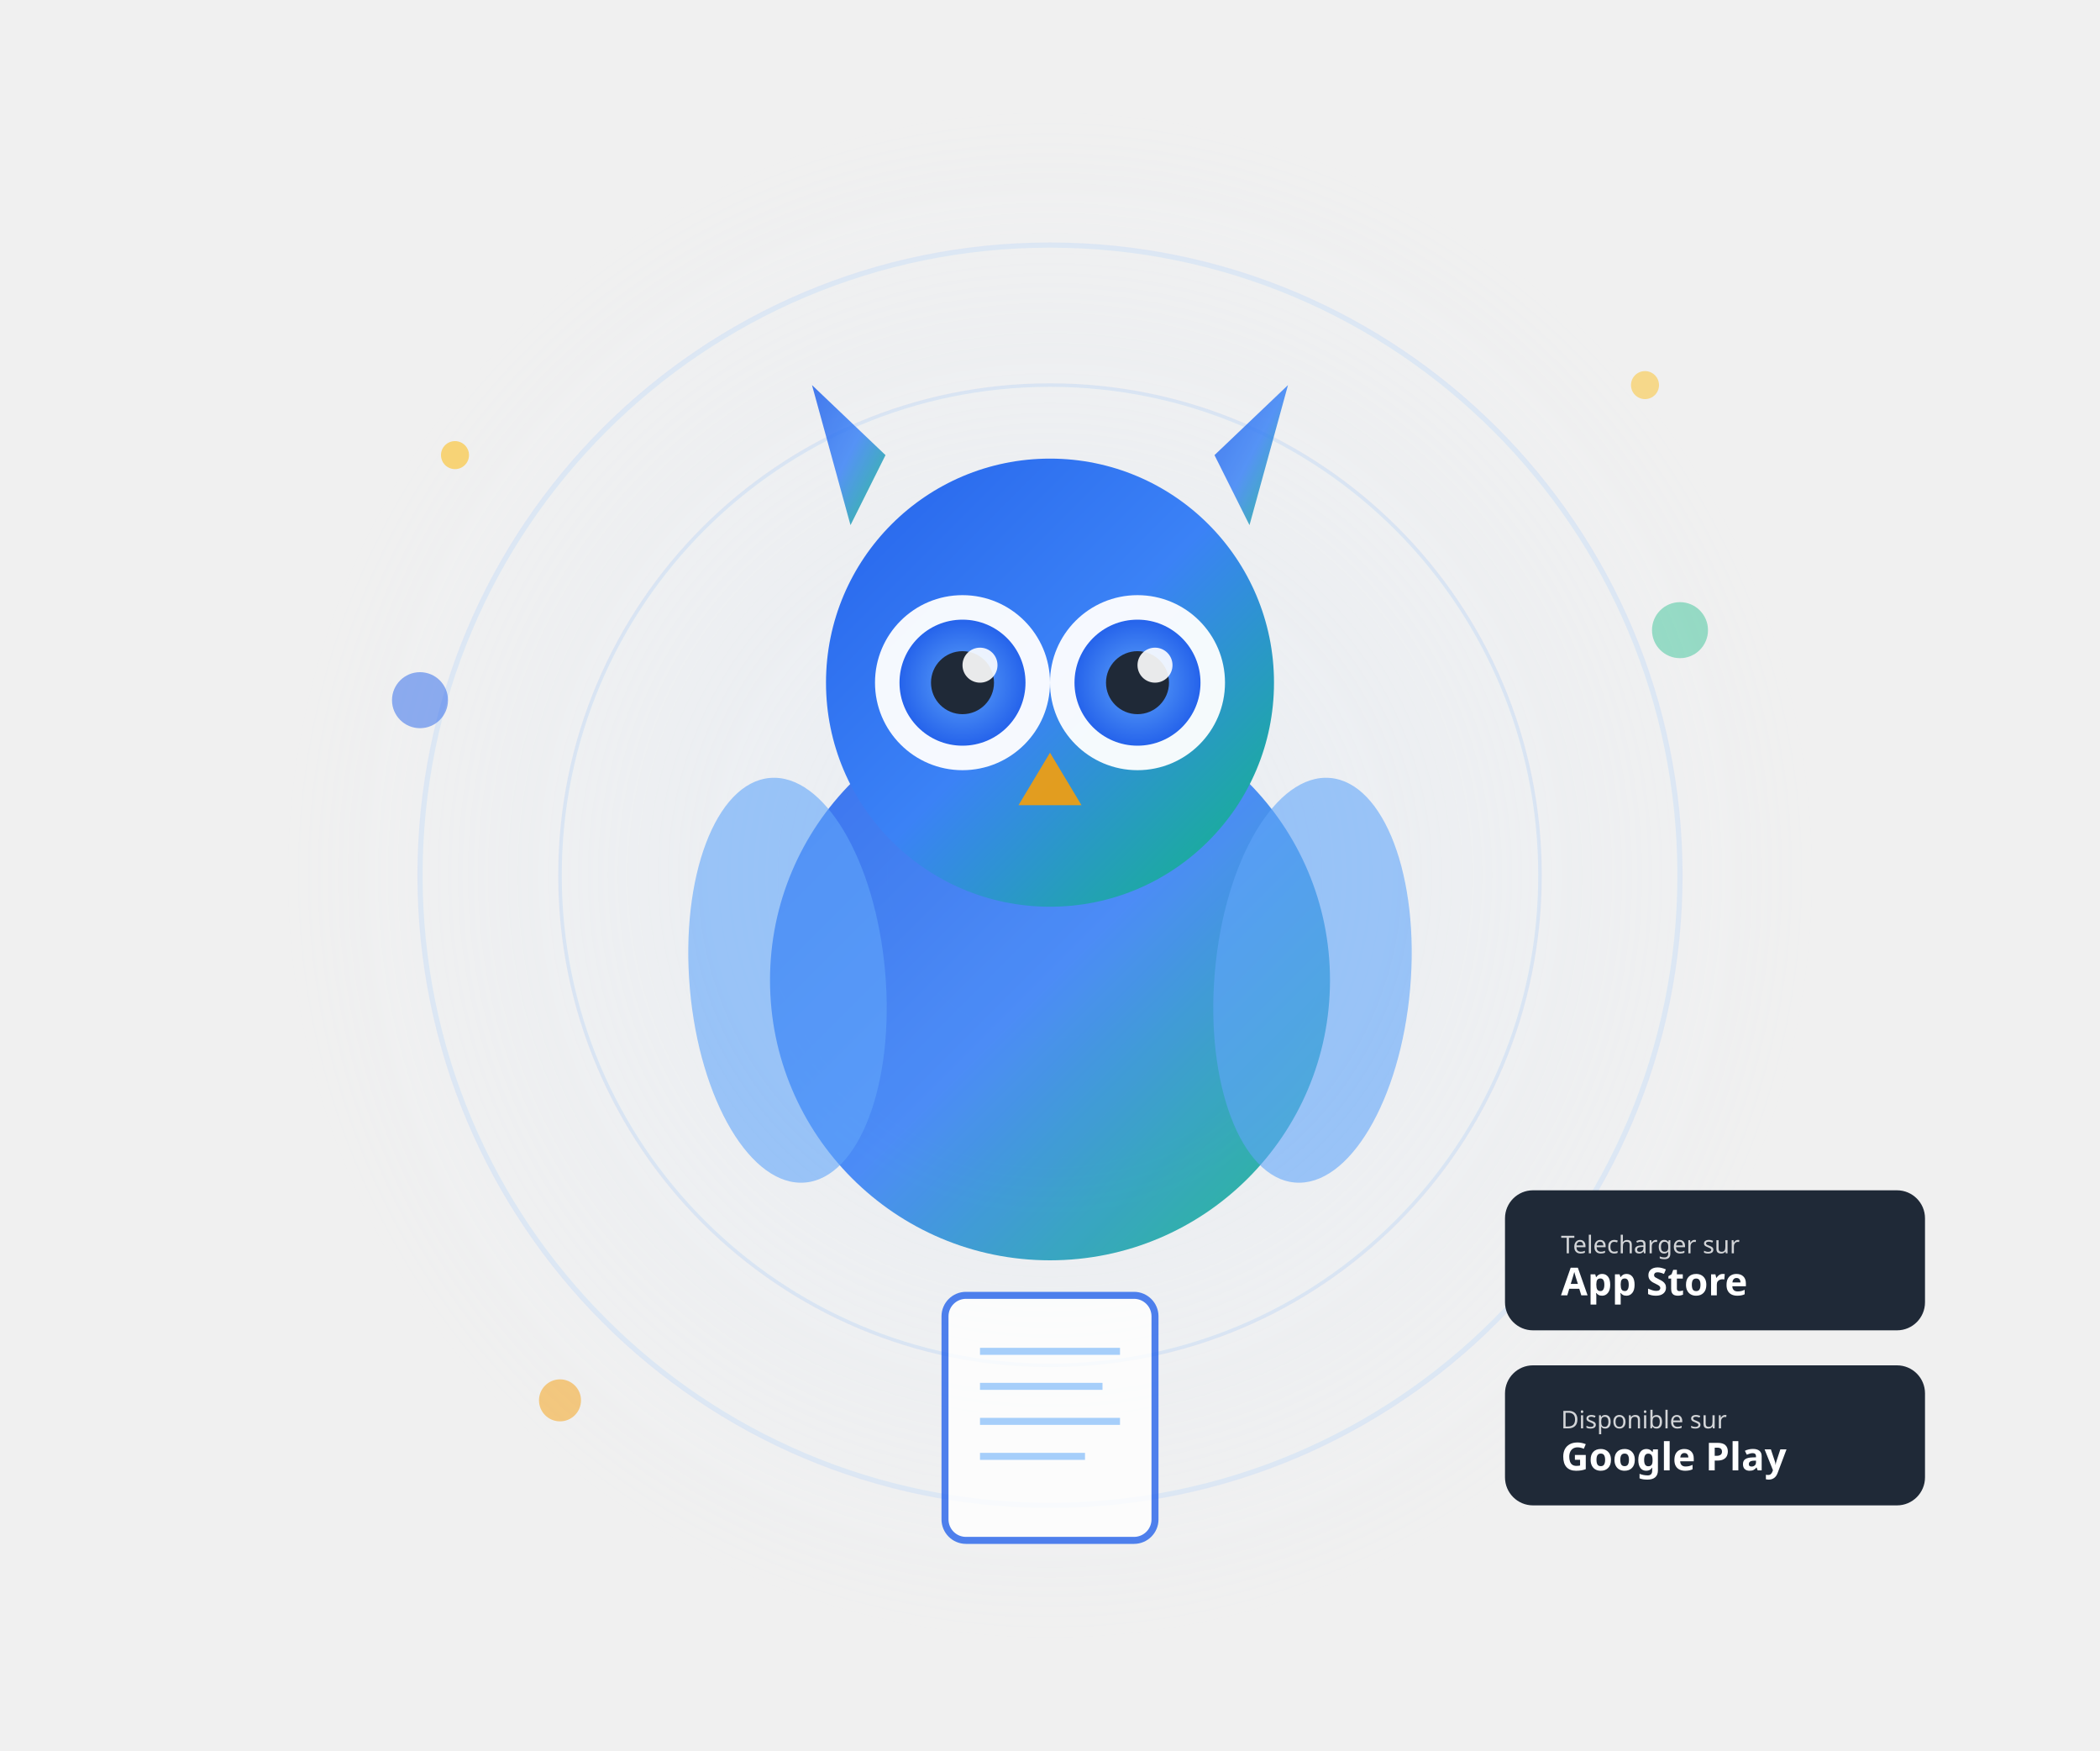
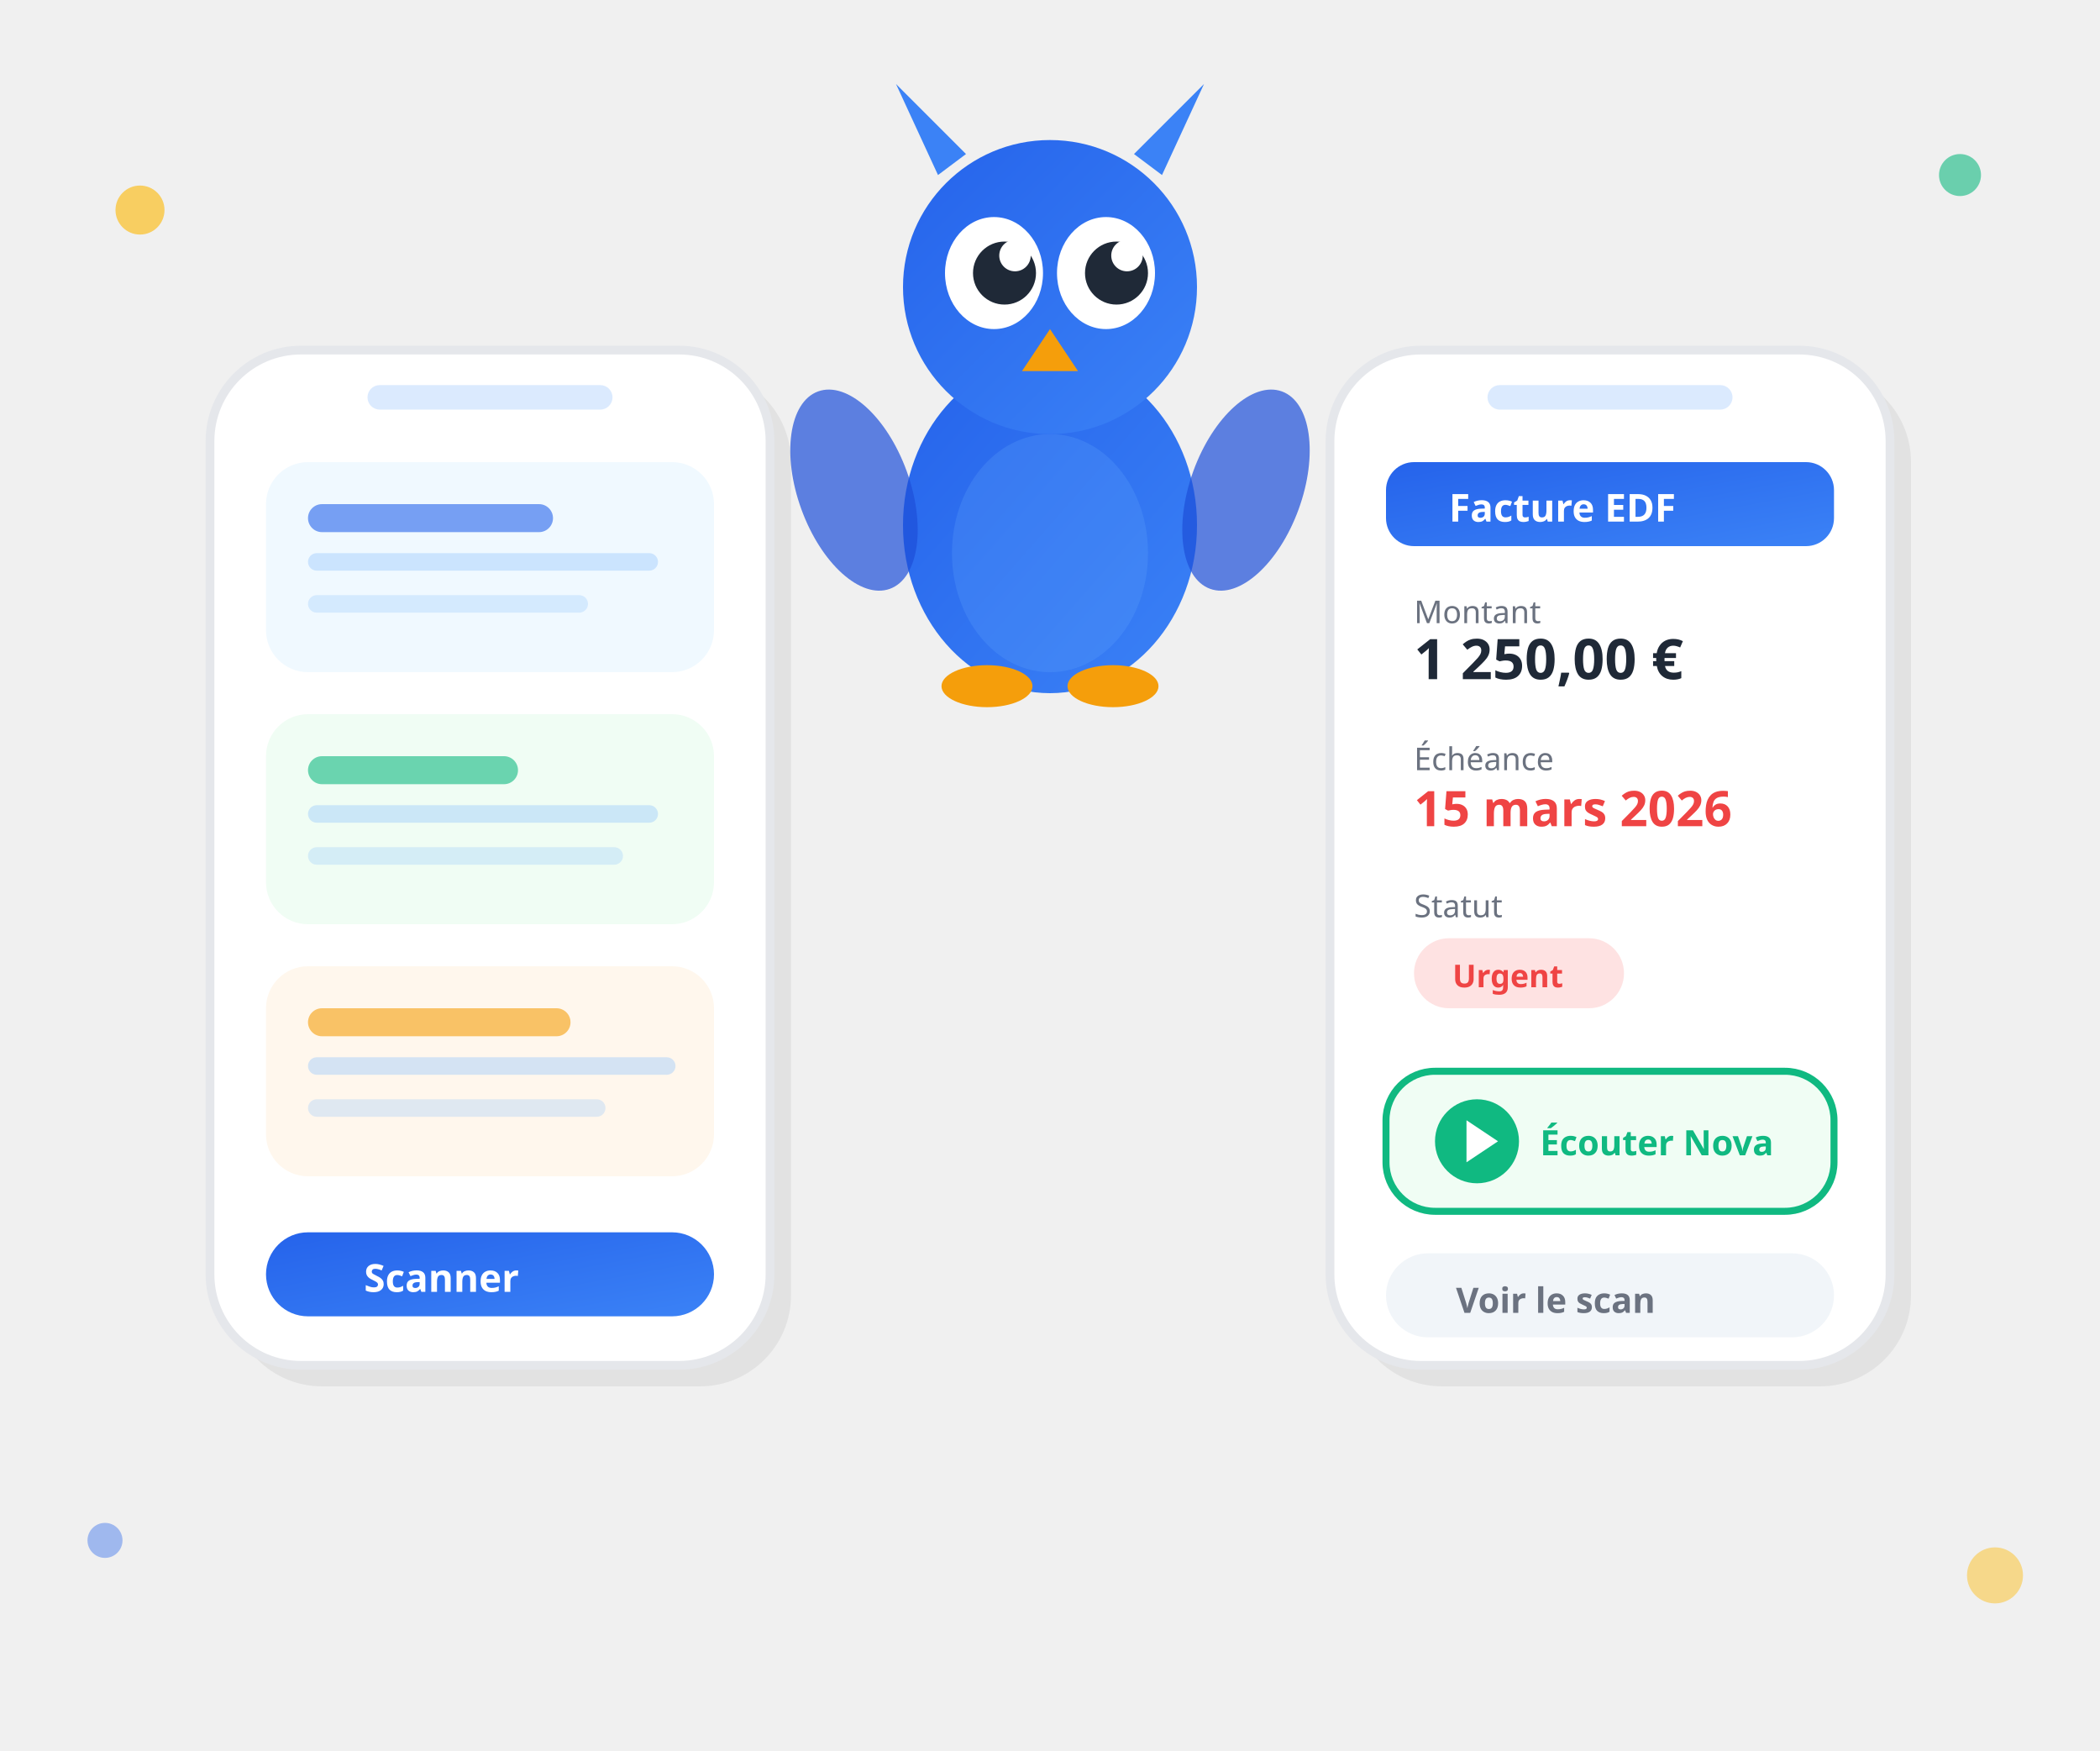
<svg xmlns="http://www.w3.org/2000/svg" width="600" height="500" viewBox="0 0 600 500">
  <defs>
-     <linearGradient id="novaG" x1="0%" y1="0%" x2="100%" y2="100%">
+     <linearGradient id="wGrad" x1="0%" y1="0%" x2="100%" y2="100%">
      <stop offset="0%" stop-color="#2563EB" />
-       <stop offset="50%" stop-color="#3B82F6" />
-       <stop offset="100%" stop-color="#10B981" />
+       <stop offset="100%" stop-color="#3B82F6" />
    </linearGradient>
-     <radialGradient id="eyeG">
-       <stop offset="0%" stop-color="#60A5FA" />
-       <stop offset="100%" stop-color="#2563EB" />
-     </radialGradient>
-     <radialGradient id="glowG">
-       <stop offset="0%" stop-color="#DBEAFE" stop-opacity="0.6" />
-       <stop offset="100%" stop-color="#DBEAFE" stop-opacity="0" />
-     </radialGradient>
  </defs>
-   <circle cx="300" cy="250" r="220" fill="url(#glowG)" opacity="0.5" />
-   <circle cx="300" cy="250" r="180" fill="none" stroke="#93C5FD" stroke-width="1.5" opacity="0.2" />
-   <circle cx="300" cy="250" r="140" fill="none" stroke="#60A5FA" stroke-width="1" opacity="0.15" />
-   <circle cx="300" cy="280" r="80" fill="url(#novaG)" opacity="0.9" />
-   <circle cx="300" cy="195" r="64" fill="url(#novaG)" />
-   <path d="M 243 150 L 232 110 L 253 130 Z" fill="url(#novaG)" opacity="0.85" />
-   <path d="M 357 150 L 368 110 L 347 130 Z" fill="url(#novaG)" opacity="0.85" />
-   <circle cx="275" cy="195" r="25" fill="white" opacity="0.95" />
-   <circle cx="275" cy="195" r="18" fill="url(#eyeG)" />
-   <circle cx="275" cy="195" r="9" fill="#1F2937" />
-   <circle cx="280" cy="190" r="5" fill="white" opacity="0.9" />
-   <circle cx="325" cy="195" r="25" fill="white" opacity="0.95" />
-   <circle cx="325" cy="195" r="18" fill="url(#eyeG)" />
-   <circle cx="325" cy="195" r="9" fill="#1F2937" />
-   <circle cx="330" cy="190" r="5" fill="white" opacity="0.9" />
-   <path d="M 300 215 L 291 230 L 309 230 Z" fill="#F59E0B" opacity="0.9" />
-   <ellipse cx="225" cy="280" rx="28" ry="58" fill="#60A5FA" opacity="0.6" transform="rotate(-5 225 280)" />
-   <ellipse cx="375" cy="280" rx="28" ry="58" fill="#60A5FA" opacity="0.6" transform="rotate(5 375 280)" />
-   <g transform="translate(270, 370)" opacity="0.8">
-     <rect width="60" height="70" rx="6" fill="white" stroke="#2563EB" stroke-width="2" />
-     <line x1="10" y1="16" x2="50" y2="16" stroke="#93C5FD" stroke-width="2" />
-     <line x1="10" y1="26" x2="45" y2="26" stroke="#93C5FD" stroke-width="2" />
-     <line x1="10" y1="36" x2="50" y2="36" stroke="#93C5FD" stroke-width="2" />
-     <line x1="10" y1="46" x2="40" y2="46" stroke="#93C5FD" stroke-width="2" />
+   <g transform="translate(60, 100)">
+     <rect x="6" y="6" width="160" height="290" rx="26" fill="#000" opacity="0.06" />
+     <rect width="160" height="290" rx="26" fill="white" stroke="#E5E7EB" stroke-width="2.5" />
+     <rect x="45" y="10" width="70" height="7" rx="3.5" fill="#DBEAFE" />
+     <rect x="16" y="32" width="128" height="60" rx="12" fill="#F0F9FF" />
+     <rect x="28" y="44" width="70" height="8" rx="4" fill="#2563EB" opacity="0.6" />
+     <rect x="28" y="58" width="100" height="5" rx="2.5" fill="#93C5FD" opacity="0.4" />
+     <rect x="28" y="70" width="80" height="5" rx="2.5" fill="#93C5FD" opacity="0.3" />
+     <rect x="16" y="104" width="128" height="60" rx="12" fill="#F0FDF4" />
+     <rect x="28" y="116" width="60" height="8" rx="4" fill="#10B981" opacity="0.6" />
+     <rect x="28" y="130" width="100" height="5" rx="2.5" fill="#93C5FD" opacity="0.4" />
+     <rect x="28" y="142" width="90" height="5" rx="2.5" fill="#93C5FD" opacity="0.3" />
+     <rect x="16" y="176" width="128" height="60" rx="12" fill="#FFF7ED" />
+     <rect x="28" y="188" width="75" height="8" rx="4" fill="#F59E0B" opacity="0.6" />
+     <rect x="28" y="202" width="105" height="5" rx="2.5" fill="#93C5FD" opacity="0.4" />
+     <rect x="28" y="214" width="85" height="5" rx="2.5" fill="#93C5FD" opacity="0.3" />
+     <rect x="16" y="252" width="128" height="24" rx="12" fill="url(#wGrad)" />
+     <text x="44" y="269" font-size="11" fill="white" font-family="sans-serif" font-weight="700">Scanner</text>
  </g>
-   <g transform="translate(430, 340)">
-     <rect width="120" height="40" rx="8" fill="#1F2937" />
-     <text x="16" y="18" font-size="7" fill="white" font-family="sans-serif" opacity="0.8">Telecharger sur</text>
-     <text x="16" y="30" font-size="11" fill="white" font-family="sans-serif" font-weight="700">App Store</text>
+   <g transform="translate(380, 100)">
+     <rect x="6" y="6" width="160" height="290" rx="26" fill="#000" opacity="0.06" />
+     <rect width="160" height="290" rx="26" fill="white" stroke="#E5E7EB" stroke-width="2.5" />
+     <rect x="45" y="10" width="70" height="7" rx="3.5" fill="#DBEAFE" />
+     <rect x="16" y="32" width="128" height="24" rx="8" fill="url(#wGrad)" />
+     <text x="34" y="49" font-size="11" fill="white" font-family="sans-serif" font-weight="700">Facture EDF</text>
+     <text x="24" y="78" font-size="9" fill="#6B7280" font-family="sans-serif">Montant</text>
+     <text x="24" y="94" font-size="16" fill="#1F2937" font-family="sans-serif" font-weight="800">1 250,00 €</text>
+     <text x="24" y="120" font-size="9" fill="#6B7280" font-family="sans-serif">Échéance</text>
+     <text x="24" y="136" font-size="14" fill="#EF4444" font-family="sans-serif" font-weight="700">15 mars 2026</text>
+     <text x="24" y="162" font-size="9" fill="#6B7280" font-family="sans-serif">Statut</text>
+     <rect x="24" y="168" width="60" height="20" rx="10" fill="#FEE2E2" />
+     <text x="35" y="182" font-size="9" fill="#EF4444" font-family="sans-serif" font-weight="700">Urgent</text>
+     <rect x="16" y="206" width="128" height="40" rx="14" fill="#F0FDF4" stroke="#10B981" stroke-width="2" />
+     <circle cx="42" cy="226" r="12" fill="#10B981" />
+     <polygon points="39,220 39,232 48,226" fill="white" />
+     <text x="60" y="230" font-size="10" fill="#10B981" font-family="sans-serif" font-weight="700">Écouter Nova</text>
+     <rect x="16" y="258" width="128" height="24" rx="12" fill="#F1F5F9" />
+     <text x="36" y="275" font-size="10" fill="#6B7280" font-family="sans-serif" font-weight="600">Voir le scan</text>
  </g>
-   <g transform="translate(430, 390)">
-     <rect width="120" height="40" rx="8" fill="#1F2937" />
-     <text x="16" y="18" font-size="7" fill="white" font-family="sans-serif" opacity="0.8">Disponible sur</text>
-     <text x="16" y="30" font-size="11" fill="white" font-family="sans-serif" font-weight="700">Google Play</text>
+   <g transform="translate(230, 20)">
+     <ellipse cx="70" cy="130" rx="42" ry="48" fill="url(#wGrad)" />
+     <ellipse cx="70" cy="138" rx="28" ry="34" fill="#60A5FA" opacity="0.25" />
+     <circle cx="70" cy="62" r="42" fill="url(#wGrad)" />
+     <path d="M 38 30 L 26 4 L 46 24 Z" fill="#3B82F6" />
+     <path d="M 102 30 L 114 4 L 94 24 Z" fill="#3B82F6" />
+     <ellipse cx="54" cy="58" rx="14" ry="16" fill="white" />
+     <circle cx="57" cy="58" r="9" fill="#1F2937" />
+     <circle cx="60" cy="53" r="4.5" fill="white" />
+     <ellipse cx="86" cy="58" rx="14" ry="16" fill="white" />
+     <circle cx="89" cy="58" r="9" fill="#1F2937" />
+     <circle cx="92" cy="53" r="4.5" fill="white" />
+     <path d="M 70 74 L 62 86 L 78 86 Z" fill="#F59E0B" />
+     <ellipse cx="14" cy="120" rx="16" ry="30" fill="#1D4ED8" opacity="0.7" transform="rotate(-20 14 120)" />
+     <ellipse cx="126" cy="120" rx="16" ry="30" fill="#1D4ED8" opacity="0.7" transform="rotate(20 126 120)" />
+     <ellipse cx="52" cy="176" rx="13" ry="6" fill="#F59E0B" />
+     <ellipse cx="88" cy="176" rx="13" ry="6" fill="#F59E0B" />
  </g>
-   <circle cx="120" cy="200" r="8" fill="#2563EB" opacity="0.5" />
-   <circle cx="480" cy="180" r="8" fill="#10B981" opacity="0.4" />
-   <circle cx="160" cy="400" r="6" fill="#F59E0B" opacity="0.5" />
-   <circle cx="130" cy="130" r="4" fill="#FBBF24" opacity="0.6" />
-   <circle cx="470" cy="110" r="4" fill="#FBBF24" opacity="0.5" />
+   <circle cx="40" cy="60" r="7" fill="#FBBF24" opacity="0.7" />
+   <circle cx="560" cy="50" r="6" fill="#10B981" opacity="0.6" />
+   <circle cx="30" cy="440" r="5" fill="#2563EB" opacity="0.4" />
+   <circle cx="570" cy="450" r="8" fill="#FBBF24" opacity="0.5" />
</svg>
